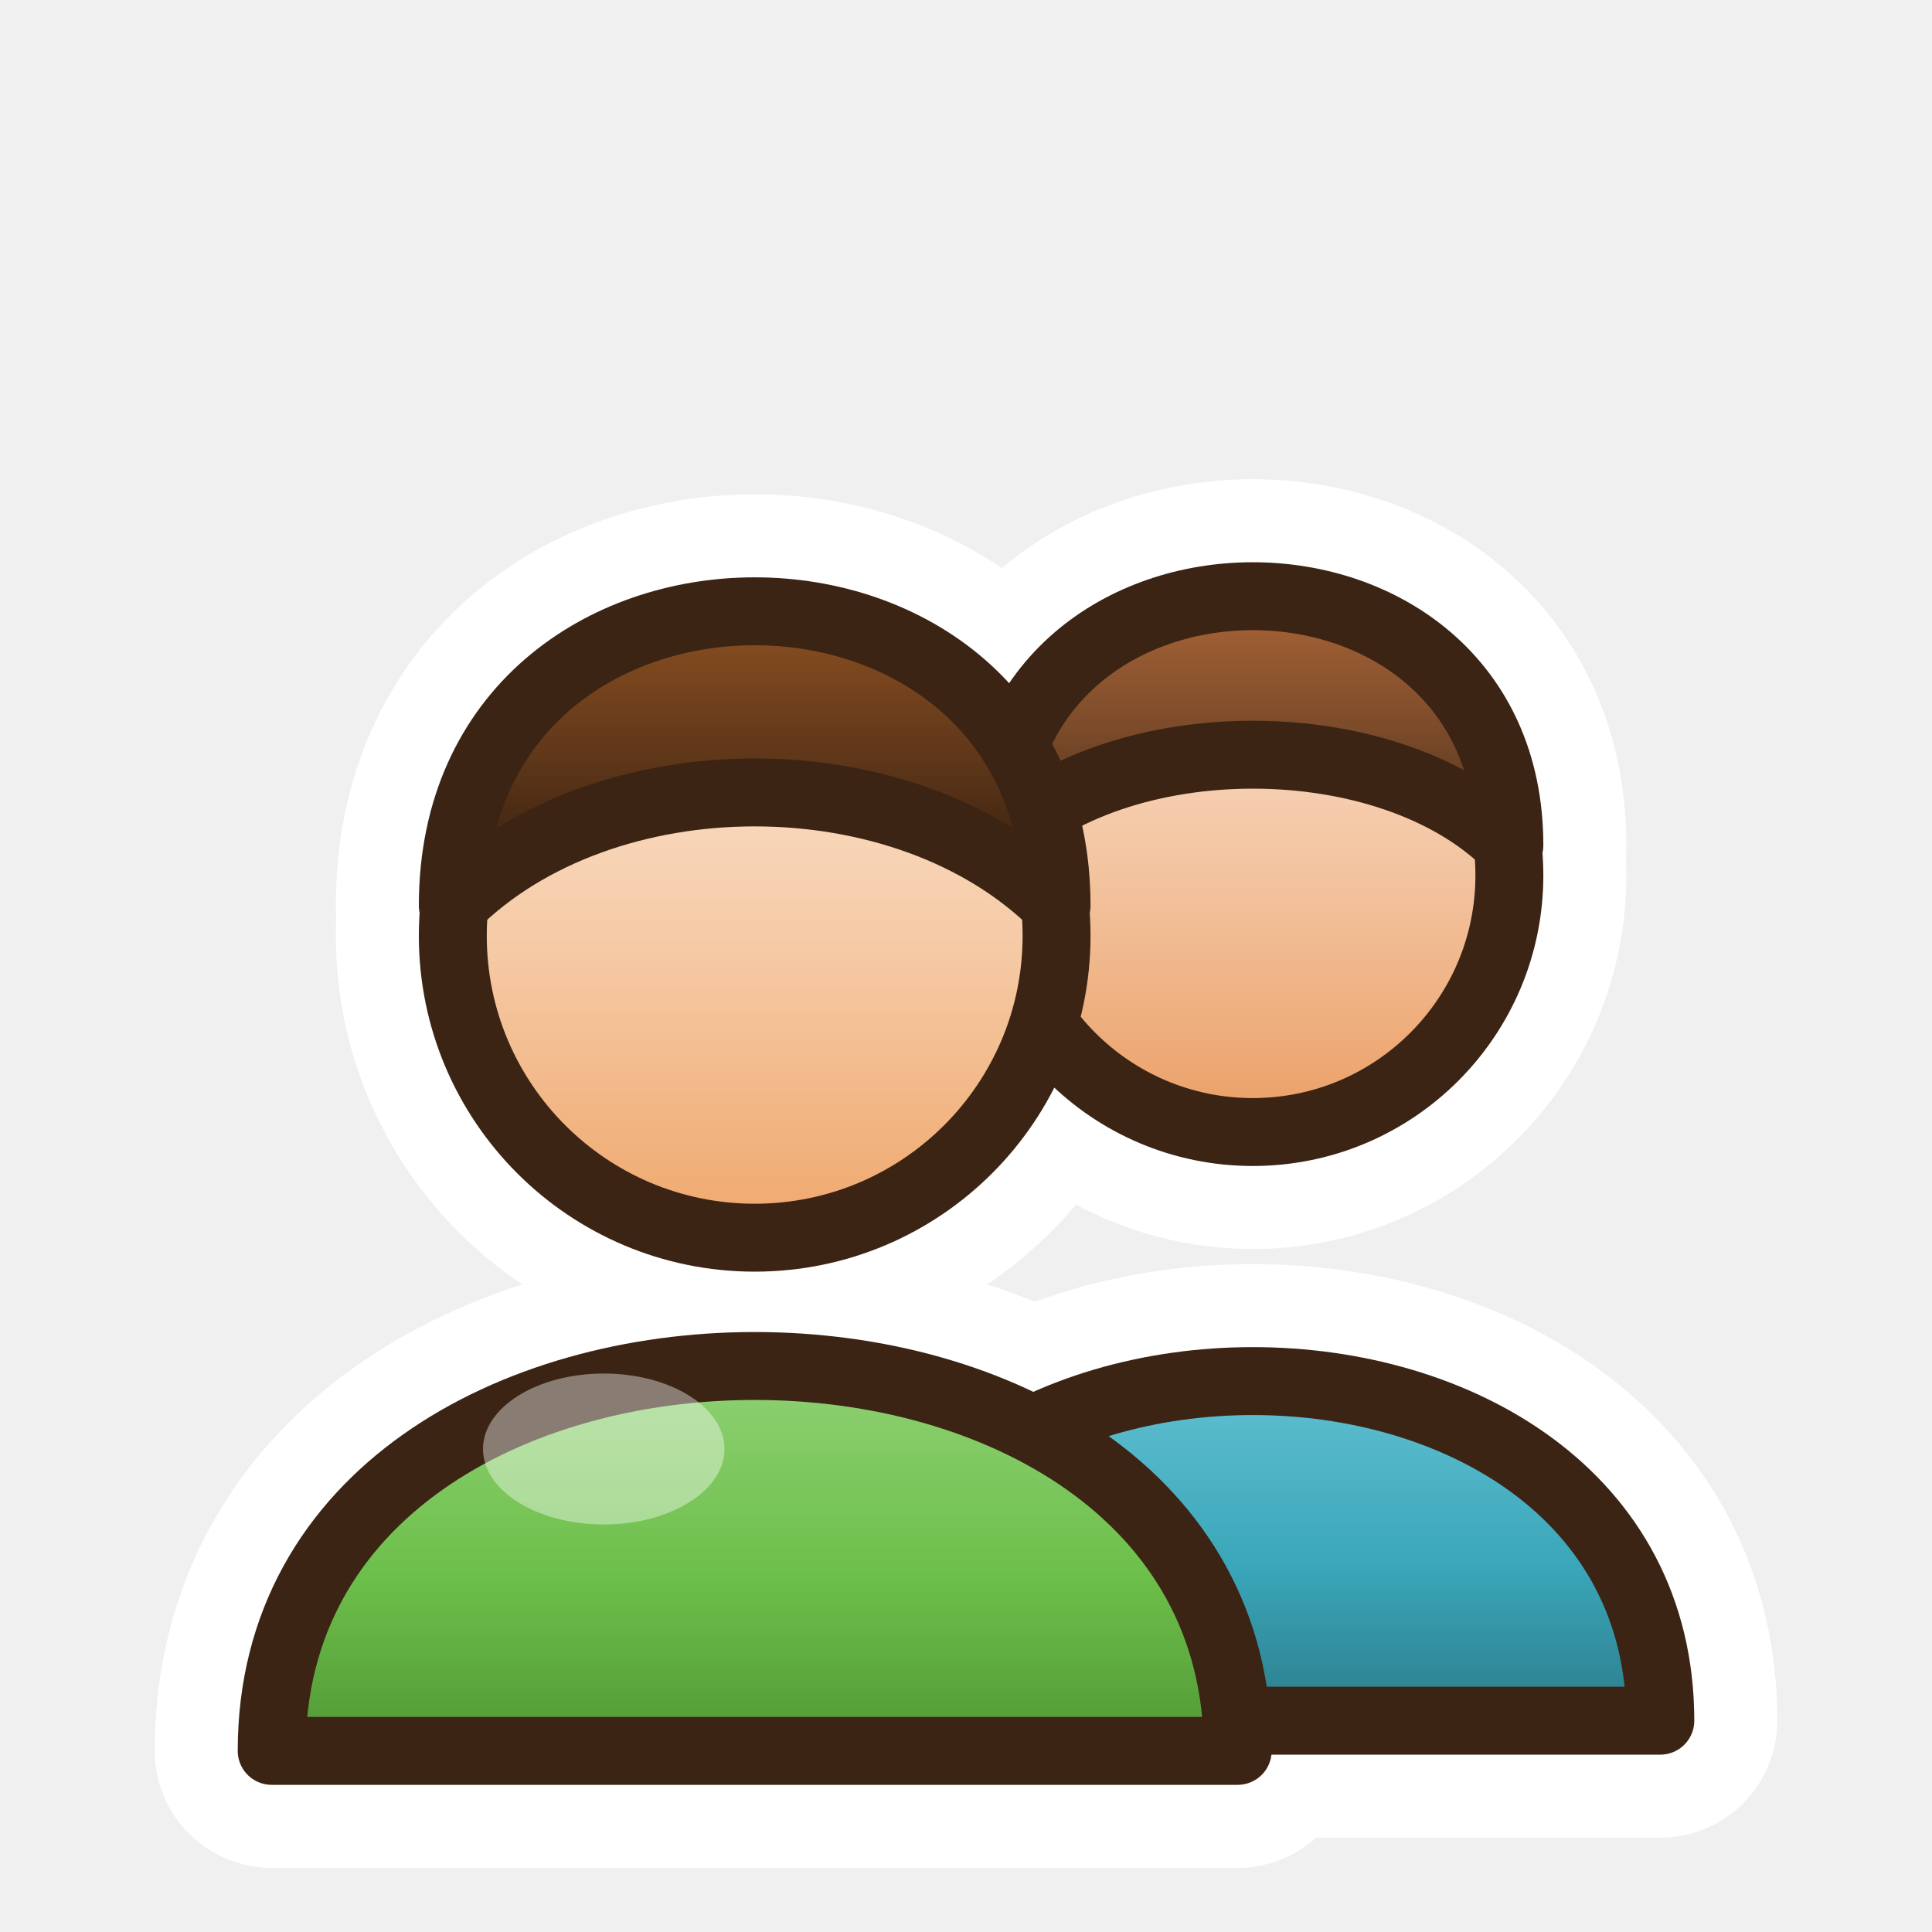
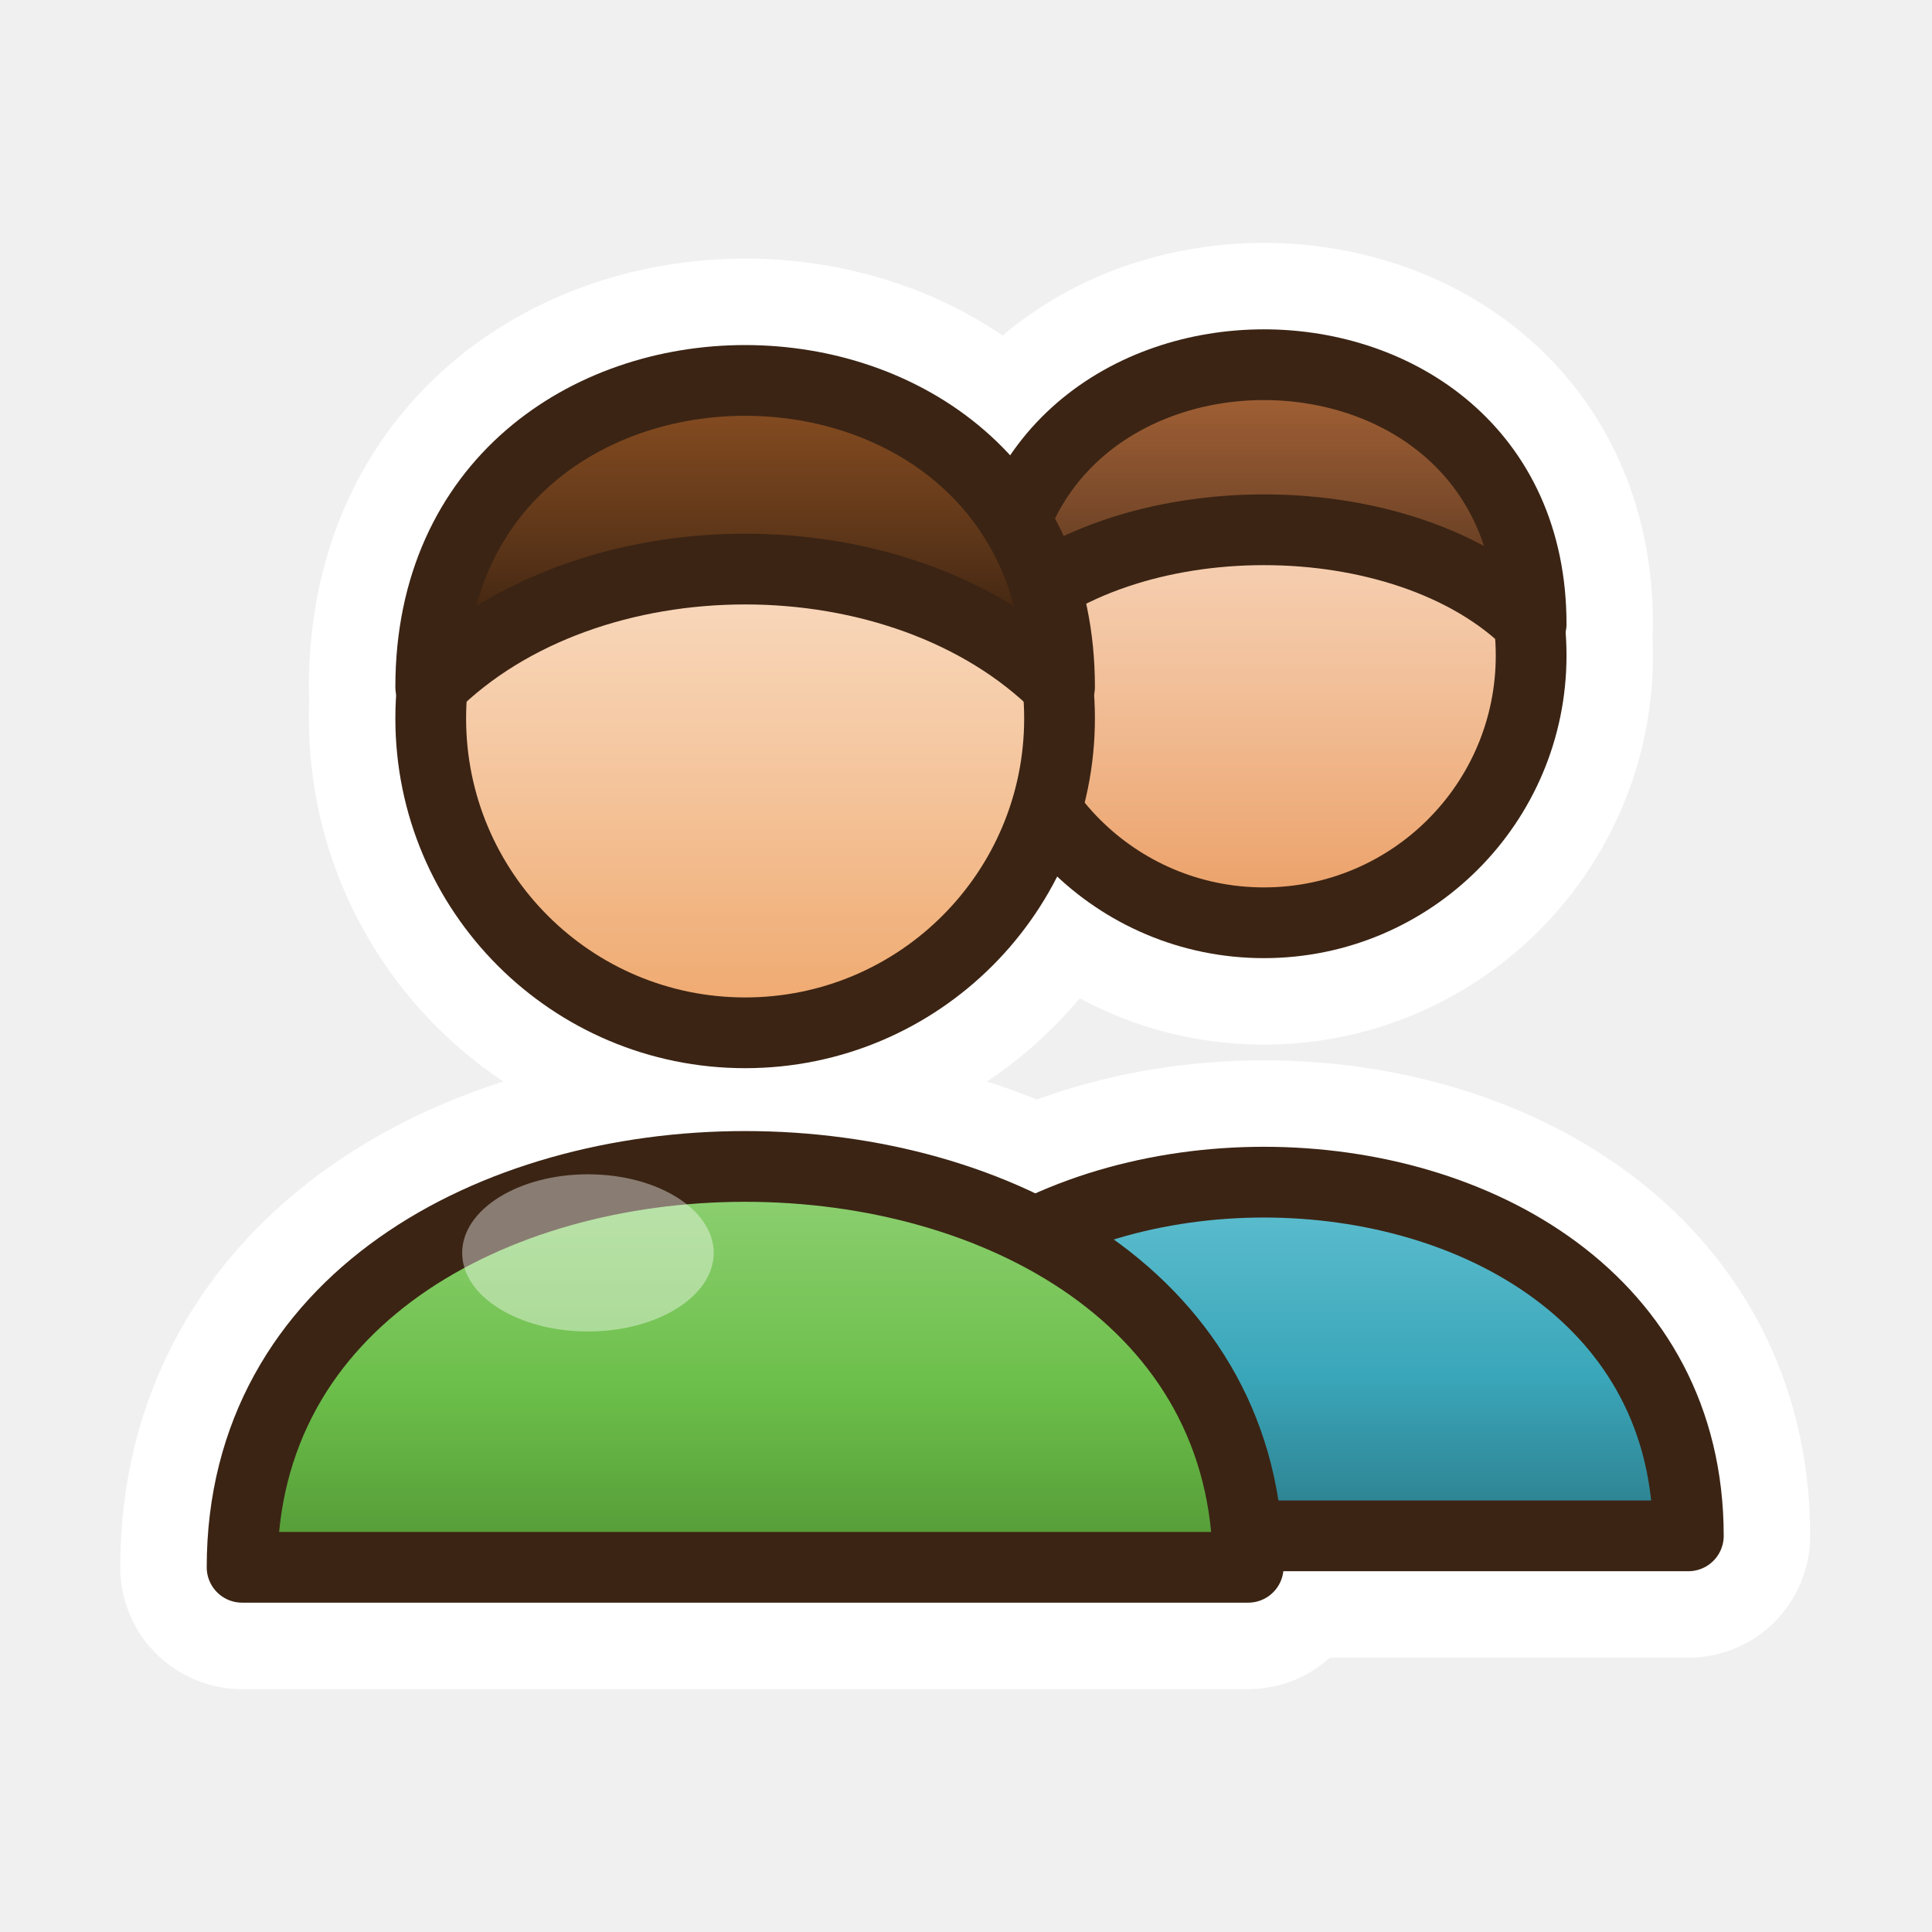
- <svg xmlns="http://www.w3.org/2000/svg" viewBox="0 0 128 128" width="128" height="128">
+ <svg xmlns="http://www.w3.org/2000/svg" viewBox="2.6 16.3 122.9 122.9" width="128" height="128">
  <defs>
    <linearGradient id="g0" gradientUnits="userSpaceOnUse" x1="0" y1="91.5" x2="0" y2="114.0">
      <stop offset="0" stop-color="#60c0d1" />
      <stop offset="0.55" stop-color="#3aa6b9" />
      <stop offset="1" stop-color="#2b7c8a" />
    </linearGradient>
    <linearGradient id="g1" gradientUnits="userSpaceOnUse" x1="0" y1="41.0" x2="0" y2="75.0">
      <stop offset="0" stop-color="#fae2cf" />
      <stop offset="0.55" stop-color="#f2c09a" />
      <stop offset="1" stop-color="#eb9e64" />
    </linearGradient>
    <linearGradient id="g2" gradientUnits="userSpaceOnUse" x1="0" y1="39.5" x2="0" y2="56.0">
      <stop offset="0" stop-color="#aa6537" />
      <stop offset="0.55" stop-color="#7a4a2a" />
      <stop offset="1" stop-color="#4c2e1a" />
    </linearGradient>
    <linearGradient id="g3" gradientUnits="userSpaceOnUse" x1="0" y1="90.5" x2="0" y2="116.0">
      <stop offset="0" stop-color="#90d175" />
      <stop offset="0.55" stop-color="#6cbf4a" />
      <stop offset="1" stop-color="#529735" />
    </linearGradient>
    <linearGradient id="g4" gradientUnits="userSpaceOnUse" x1="0" y1="42.0" x2="0" y2="82.0">
      <stop offset="0" stop-color="#fce9d8" />
      <stop offset="0.55" stop-color="#f5c8a2" />
      <stop offset="1" stop-color="#efa76b" />
    </linearGradient>
    <linearGradient id="g5" gradientUnits="userSpaceOnUse" x1="0" y1="40.5" x2="0" y2="60.0">
      <stop offset="0" stop-color="#8d5022" />
      <stop offset="0.55" stop-color="#5a3418" />
      <stop offset="1" stop-color="#2a180b" />
    </linearGradient>
  </defs>
  <path d="M56 114 C56 84 110 84 110 114 Z" fill="#ffffff" stroke="#ffffff" stroke-width="15.5" stroke-linejoin="round" />
  <circle cx="83" cy="58" r="17" fill="#ffffff" stroke="#ffffff" stroke-width="15.5" stroke-linejoin="round" />
  <path d="M66 56 C66 34 100 34 100 56 C92 48 74 48 66 56 Z" fill="#ffffff" stroke="#ffffff" stroke-width="15.5" stroke-linejoin="round" />
  <path d="M18 116 C18 82 82 82 82 116 Z" fill="#ffffff" stroke="#ffffff" stroke-width="15.5" stroke-linejoin="round" />
  <circle cx="50" cy="62" r="20" fill="#ffffff" stroke="#ffffff" stroke-width="15.5" stroke-linejoin="round" />
  <path d="M30 60 C30 34 70 34 70 60 C60 50 40 50 30 60 Z" fill="#ffffff" stroke="#ffffff" stroke-width="15.5" stroke-linejoin="round" />
  <path d="M56 114 C56 84 110 84 110 114 Z" fill="url(#g0)" stroke="#3b2414" stroke-width="4.5" stroke-linejoin="round" />
  <circle cx="83" cy="58" r="17" fill="url(#g1)" stroke="#3b2414" stroke-width="4.5" stroke-linejoin="round" />
  <path d="M66 56 C66 34 100 34 100 56 C92 48 74 48 66 56 Z" fill="url(#g2)" stroke="#3b2414" stroke-width="4.5" stroke-linejoin="round" />
  <path d="M18 116 C18 82 82 82 82 116 Z" fill="url(#g3)" stroke="#3b2414" stroke-width="4.5" stroke-linejoin="round" />
  <circle cx="50" cy="62" r="20" fill="url(#g4)" stroke="#3b2414" stroke-width="4.5" stroke-linejoin="round" />
  <path d="M30 60 C30 34 70 34 70 60 C60 50 40 50 30 60 Z" fill="url(#g5)" stroke="#3b2414" stroke-width="4.5" stroke-linejoin="round" />
  <ellipse cx="40" cy="96" rx="8" ry="5" fill="#ffffff" fill-opacity="0.4" />
</svg>
